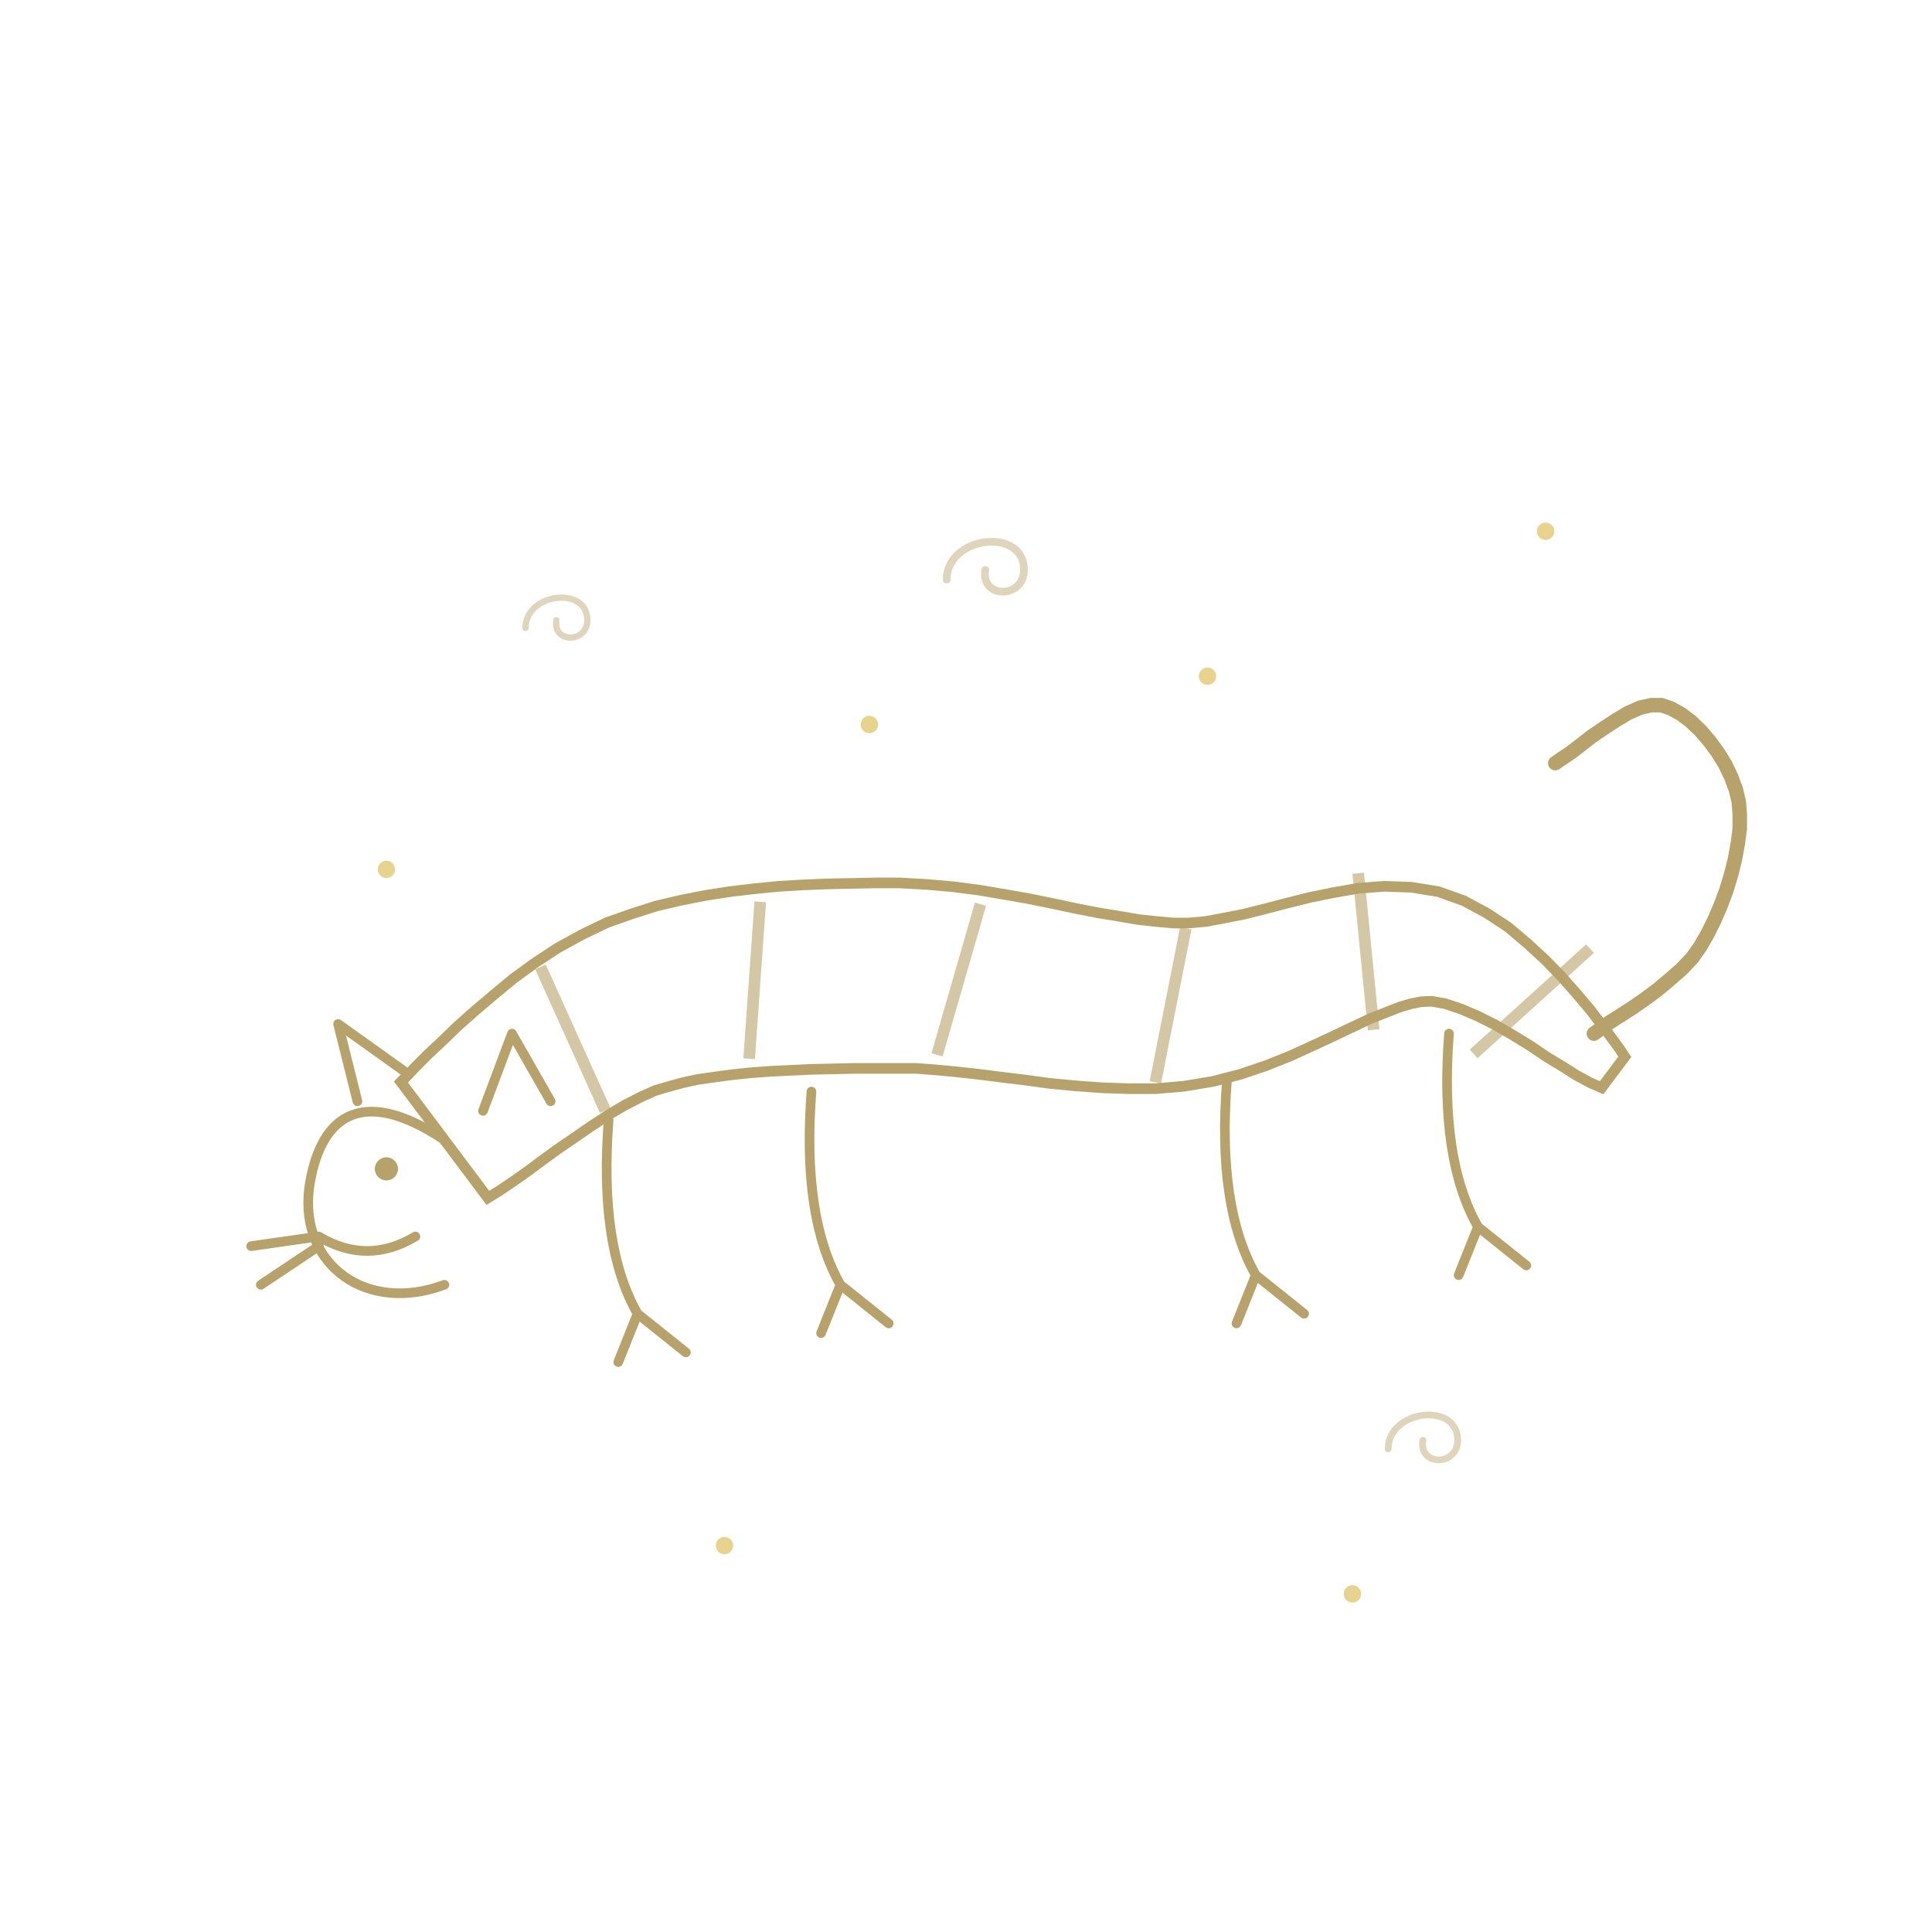
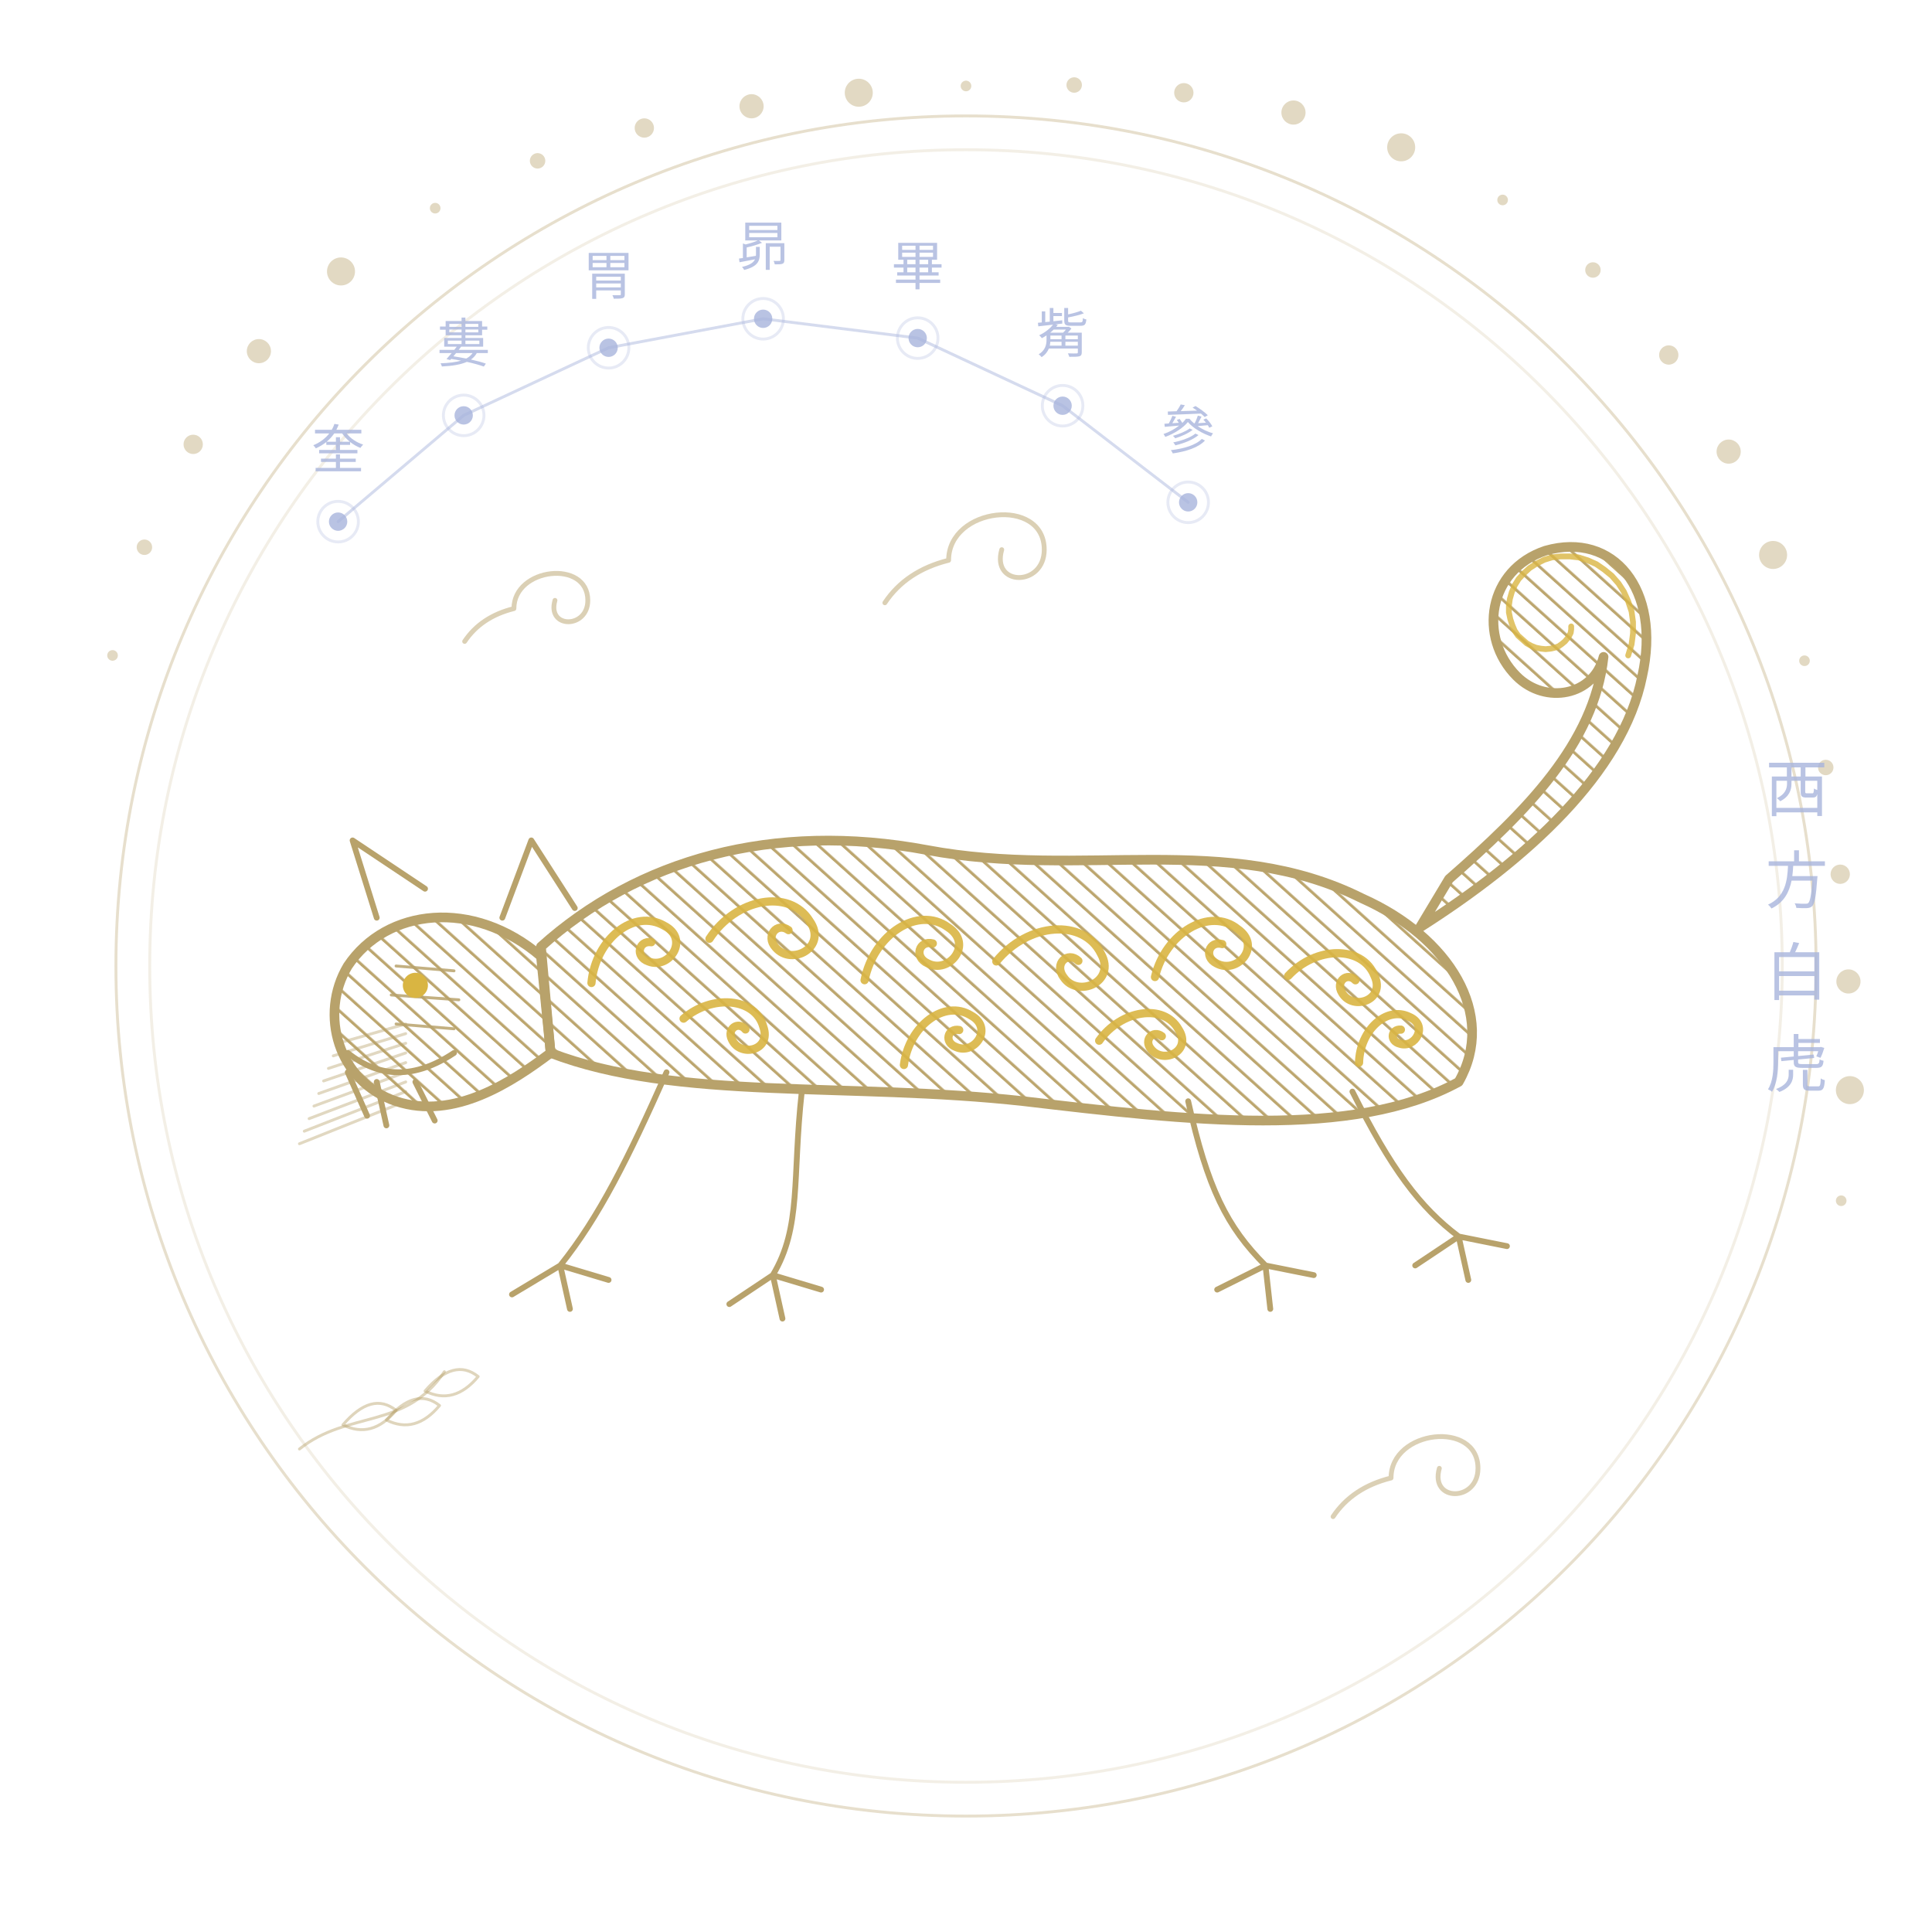
<svg xmlns="http://www.w3.org/2000/svg" viewBox="0 0 400 400" width="400" height="400" class="creature tiger">
-   <path d="M 101.0,248.0 L 103.3,246.6 L 106.1,244.7 L 109.1,242.6 L 112.2,240.3 L 115.5,237.9 L 119.0,235.5 L 122.5,233.1 L 126.0,230.8 L 129.4,228.8 L 132.7,227.1 L 135.6,225.8 L 138.3,225.0 L 141.2,224.2 L 144.4,223.5 L 147.9,223.0 L 151.6,222.5 L 155.5,222.1 L 159.5,221.8 L 163.7,221.6 L 168.0,221.4 L 172.4,221.3 L 176.9,221.2 L 181.4,221.2 L 185.7,221.2 L 189.7,221.2 L 193.7,221.5 L 197.9,221.9 L 202.5,222.4 L 207.2,223.0 L 212.2,223.6 L 217.3,224.3 L 222.5,224.8 L 228.0,225.2 L 233.5,225.4 L 239.2,225.4 L 245.1,224.9 L 251.1,223.9 L 256.9,222.4 L 262.2,220.6 L 267.2,218.6 L 271.8,216.5 L 276.1,214.5 L 280.1,212.6 L 283.7,210.9 L 287.0,209.6 L 289.8,208.5 L 292.2,207.8 L 294.2,207.4 L 296.4,207.3 L 299.2,207.8 L 302.5,208.9 L 306.0,210.4 L 309.6,212.2 L 313.2,214.3 L 316.8,216.5 L 320.2,218.8 L 323.5,220.8 L 326.5,222.7 L 329.3,224.2 L 331.6,225.2 L 336.4,218.8 L 335.2,217.0 L 333.6,214.8 L 331.5,212.0 L 329.1,208.9 L 326.3,205.6 L 323.3,202.2 L 319.9,198.7 L 316.2,195.3 L 312.3,192.0 L 307.9,189.1 L 303.1,186.5 L 297.8,184.6 L 292.2,183.7 L 286.6,183.5 L 281.3,183.9 L 276.1,184.8 L 271.2,185.8 L 266.4,187.0 L 261.8,188.2 L 257.4,189.3 L 253.3,190.1 L 249.5,190.8 L 246.1,191.1 L 242.9,191.1 L 239.5,190.8 L 235.8,190.4 L 231.7,189.7 L 227.4,189.0 L 222.8,188.1 L 218.1,187.1 L 213.2,186.1 L 208.1,185.2 L 202.8,184.3 L 197.4,183.6 L 191.7,183.1 L 186.3,182.8 L 181.2,182.8 L 176.3,182.9 L 171.4,183.0 L 166.4,183.2 L 161.3,183.5 L 156.2,184.0 L 151.1,184.6 L 146.0,185.4 L 140.9,186.4 L 135.8,187.6 L 130.8,189.2 L 125.7,191.0 L 120.5,193.5 L 115.4,196.3 L 110.7,199.4 L 106.3,202.6 L 102.2,206.0 L 98.3,209.3 L 94.7,212.5 L 91.5,215.6 L 88.6,218.3 L 86.2,220.7 L 84.4,222.6 L 83.0,224.0 Z" fill="none" stroke="#b8a26b" stroke-width="2.2" opacity="1.0" />
-   <path d="M 92,236 C 74,224 66,232 64,246 C 62,262 76,272 92,266" fill="none" stroke="#b8a26b" stroke-width="2" stroke-linecap="round" stroke-linejoin="round" />
-   <path d="M 74,228 l -4,-16 l 14,10 M 100,230 l 6,-16 l 8,14" fill="none" stroke="#b8a26b" stroke-width="2" stroke-linecap="round" stroke-linejoin="round" />
-   <circle cx="80" cy="242" r="2.4" fill="#b8a26b" opacity="1.0" />
-   <path d="M 66,256 q 10,6 20,0 M 66,256 l -14,2 M 66,258 l -12,8" fill="none" stroke="#b8a26b" stroke-width="2" stroke-linecap="round" stroke-linejoin="round" />
-   <path d="M 126,232 q -2,26 6,40 l -4,10 M 132,272 l 10,8" fill="none" stroke="#b8a26b" stroke-width="2" stroke-linecap="round" stroke-linejoin="round" />
-   <path d="M 168,226 q -2,26 6,40 l -4,10 M 174,266 l 10,8" fill="none" stroke="#b8a26b" stroke-width="2" stroke-linecap="round" stroke-linejoin="round" />
-   <path d="M 254,224 q -2,26 6,40 l -4,10 M 260,264 l 10,8" fill="none" stroke="#b8a26b" stroke-width="2" stroke-linecap="round" stroke-linejoin="round" />
-   <path d="M 300,214 q -2,26 6,40 l -4,10 M 306,254 l 10,8" fill="none" stroke="#b8a26b" stroke-width="2" stroke-linecap="round" stroke-linejoin="round" />
-   <path d="M 330.0,214.0 L 331.4,213.0 L 333.2,211.7 L 335.4,210.3 L 337.9,208.7 L 340.5,206.9 L 343.2,204.9 L 345.7,202.8 L 348.1,200.7 L 350.3,198.4 L 352.0,196.0 L 353.5,193.4 L 354.9,190.6 L 356.2,187.6 L 357.4,184.4 L 358.4,181.1 L 359.2,177.9 L 359.8,174.6 L 360.2,171.6 L 360.2,168.6 L 360.0,166.0 L 359.4,163.5 L 358.4,160.8 L 357.2,158.3 L 355.6,155.7 L 353.9,153.4 L 352.0,151.2 L 350.0,149.3 L 348.0,147.8 L 346.0,146.7 L 344.0,146.0 L 341.9,146.0 L 339.6,146.5 L 337.1,147.6 L 334.6,149.1 L 332.0,150.8 L 329.5,152.5 L 327.2,154.3 L 325.1,155.9 L 323.3,157.1 L 322.0,158.0" fill="none" stroke="#b8a26b" stroke-width="3" stroke-linecap="round" opacity="1.0" />
-   <path d="M 125.3,229.9 L 111.9,200.2" fill="none" stroke="#b8a26b" stroke-width="2.4" opacity="0.60" />
-   <path d="M 155.1,219.2 L 157.4,186.7" fill="none" stroke="#b8a26b" stroke-width="2.4" opacity="0.60" />
-   <path d="M 194.0,218.4 L 203.0,187.2" fill="none" stroke="#b8a26b" stroke-width="2.4" opacity="0.60" />
-   <path d="M 239.2,224.1 L 245.5,192.2" fill="none" stroke="#b8a26b" stroke-width="2.4" opacity="0.60" />
-   <path d="M 284.4,213.2 L 281.2,180.8" fill="none" stroke="#b8a26b" stroke-width="2.4" opacity="0.60" />
-   <path d="M 305.1,218.2 L 329.2,196.4" fill="none" stroke="#b8a26b" stroke-width="2.4" opacity="0.60" />
-   <path d="M 196.0,120.0 C 196.0,111.0 212.0,109.0 212.0,118.0 C 212.0,124.0 203.0,124.0 204.0,118.0" fill="none" stroke="#b8a26b" stroke-width="1.6" stroke-linecap="round" opacity="0.45" />
-   <path d="M 287.4,300.0 C 287.4,291.9 301.8,290.1 301.8,298.2 C 301.8,303.6 293.7,303.6 294.6,298.2" fill="none" stroke="#b8a26b" stroke-width="1.4" stroke-linecap="round" opacity="0.45" />
-   <path d="M 108.8,130.0 C 108.8,122.8 121.6,121.2 121.6,128.4 C 121.6,133.2 114.4,133.2 115.2,128.4" fill="none" stroke="#b8a26b" stroke-width="1.3" stroke-linecap="round" opacity="0.45" />
-   <circle cx="180.0" cy="150.0" r="1.8" fill="#d9b542" opacity="0.6" />
-   <circle cx="250.0" cy="140.0" r="1.8" fill="#d9b542" opacity="0.6" />
-   <circle cx="320.0" cy="110.0" r="1.8" fill="#d9b542" opacity="0.6" />
-   <circle cx="150.0" cy="320.0" r="1.8" fill="#d9b542" opacity="0.6" />
-   <circle cx="280.0" cy="330.0" r="1.8" fill="#d9b542" opacity="0.6" />
-   <circle cx="80.0" cy="180.0" r="1.8" fill="#d9b542" opacity="0.6" />
+   <defs>
+     <pattern id="hatch-tiger" width="3.4" height="3.4" patternUnits="userSpaceOnUse" patternTransform="rotate(-48)">
+       <line x1="0" y1="0" x2="0" y2="3.4" stroke="#b8a26b" stroke-width="1.15" />
+     </pattern>
+   </defs>
+   <path d="M 112,196 C 132,178 160,170 192,176 C 224,182 254,172 282,186 C 300,194 310,210 302,224 C 280,236 246,232 212,228 C 176,224 140,228 114,218 Z" fill="url(#hatch-tiger)" opacity="1.00" />
+   <path d="M 112,196 C 132,178 160,170 192,176 C 224,182 254,172 282,186 C 300,194 310,210 302,224 C 280,236 246,232 212,228 C 176,224 140,228 114,218 Z" fill="none" stroke="#b8a26b" stroke-width="2.0" stroke-linecap="round" stroke-linejoin="round" opacity="1.00" />
+   <path d="M 112,198 C 98,186 80,188 72,200 C 66,210 70,224 82,228 C 94,232 106,224 114,218 Z" fill="url(#hatch-tiger)" opacity="1.00" />
+   <path d="M 112,198 C 98,186 80,188 72,200 C 66,210 70,224 82,228 C 94,232 106,224 114,218 Z" fill="none" stroke="#b8a26b" stroke-width="2.0" stroke-linecap="round" stroke-linejoin="round" opacity="1.00" />
+   <path d="M 294,192 C 316,178 336,160 340,140 C 344,122 334,110 320,114 C 308,118 306,132 314,140 C 320,146 330,144 332,136 C 330,154 316,168 300,182 Z" fill="url(#hatch-tiger)" opacity="1.00" />
+   <path d="M 294,192 C 316,178 336,160 340,140 C 344,122 334,110 320,114 C 308,118 306,132 314,140 C 320,146 330,144 332,136 C 330,154 316,168 300,182 Z" fill="none" stroke="#b8a26b" stroke-width="2.0" stroke-linecap="round" stroke-linejoin="round" opacity="1.00" />
+   <g transform="rotate(-18.0 132.0 196.0)">
+     <path d="M 120.6,200.2 C 124.2,191.8 133.8,188.2 138.6,193.6 C 142.8,197.8 136.8,202.6 133.2,199.6 C 130.8,197.8 132.6,194.8 135.0,196.0" fill="none" stroke="#d9b542" stroke-width="1.7" stroke-linecap="round" stroke-linejoin="round" opacity="0.90" />
+   </g>
+   <g transform="rotate(10.0 160.0 192.0)">
+     <path d="M 147.5,196.6 C 151.4,187.4 162.0,183.4 167.3,189.4 C 171.9,194.0 165.3,199.3 161.3,196.0 C 158.7,194.0 160.7,190.7 163.3,192.0" fill="none" stroke="#d9b542" stroke-width="1.7" stroke-linecap="round" stroke-linejoin="round" opacity="0.90" />
+   </g>
+   <g transform="rotate(-12.0 190.0 196.0)">
+     <path d="M 177.8,200.5 C 181.7,191.5 191.9,187.7 197.0,193.4 C 201.5,197.9 195.1,203.0 191.3,199.8 C 188.7,197.9 190.6,194.7 193.2,196.0" fill="none" stroke="#d9b542" stroke-width="1.7" stroke-linecap="round" stroke-linejoin="round" opacity="0.90" />
+   </g>
+   <g transform="rotate(16.0 220.0 198.0)">
+     <path d="M 207.1,202.8 C 211.2,193.2 222.0,189.2 227.5,195.3 C 232.2,200.0 225.4,205.5 221.4,202.1 C 218.6,200.0 220.7,196.6 223.4,198.0" fill="none" stroke="#d9b542" stroke-width="1.7" stroke-linecap="round" stroke-linejoin="round" opacity="0.90" />
+   </g>
+   <g transform="rotate(-10.0 250.0 196.0)">
+     <path d="M 238.2,200.3 C 241.9,191.7 251.9,187.9 256.8,193.5 C 261.2,197.9 255.0,202.8 251.2,199.7 C 248.8,197.9 250.6,194.8 253.1,196.0" fill="none" stroke="#d9b542" stroke-width="1.7" stroke-linecap="round" stroke-linejoin="round" opacity="0.90" />
+   </g>
+   <g transform="rotate(20.0 278.0 202.0)">
+     <path d="M 267.4,205.9 C 270.7,198.1 279.7,194.7 284.2,199.8 C 288.1,203.7 282.5,208.2 279.1,205.4 C 276.9,203.7 278.6,200.9 280.8,202.0" fill="none" stroke="#d9b542" stroke-width="1.7" stroke-linecap="round" stroke-linejoin="round" opacity="0.90" />
+   </g>
+   <g transform="rotate(26.0 152.0 212.0)">
+     <path d="M 142.1,215.6 C 145.2,208.4 153.6,205.2 157.7,209.9 C 161.4,213.6 156.2,217.7 153.0,215.1 C 151.0,213.6 152.5,211.0 154.6,212.0" fill="none" stroke="#d9b542" stroke-width="1.7" stroke-linecap="round" stroke-linejoin="round" opacity="0.90" />
+   </g>
+   <g transform="rotate(-16.0 196.0 214.0)">
+     <path d="M 185.7,217.8 C 189.0,210.2 197.6,207.0 201.9,211.8 C 205.7,215.6 200.3,219.9 197.1,217.2 C 194.9,215.6 196.5,212.9 198.7,214.0" fill="none" stroke="#d9b542" stroke-width="1.7" stroke-linecap="round" stroke-linejoin="round" opacity="0.90" />
+   </g>
+   <g transform="rotate(12.0 238.0 214.0)">
+     <path d="M 228.1,217.6 C 231.2,210.4 239.6,207.2 243.7,211.9 C 247.4,215.6 242.2,219.7 239.0,217.1 C 237.0,215.6 238.5,213.0 240.6,214.0" fill="none" stroke="#d9b542" stroke-width="1.7" stroke-linecap="round" stroke-linejoin="round" opacity="0.90" />
+   </g>
+   <g transform="rotate(-22.0 288.0 214.0)">
+     <path d="M 279.6,217.1 C 282.3,210.9 289.3,208.3 292.8,212.2 C 295.9,215.3 291.5,218.8 288.9,216.6 C 287.1,215.3 288.4,213.1 290.2,214.0" fill="none" stroke="#d9b542" stroke-width="1.7" stroke-linecap="round" stroke-linejoin="round" opacity="0.90" />
+   </g>
+   <path d="M 337.1,135.7 L 337.8,133.4 L 338.1,131.1 L 338.1,128.8 L 337.8,126.6 L 337.1,124.5 L 336.2,122.5 L 335.1,120.8 L 333.7,119.2 L 332.1,117.9 L 330.5,116.8 L 328.7,116.0 L 326.8,115.4 L 325.0,115.2 L 323.1,115.2 L 321.3,115.4 L 319.7,115.9 L 318.1,116.7 L 316.7,117.6 L 315.5,118.7 L 314.4,119.9 L 313.6,121.2 L 313.0,122.6 L 312.6,124.0 L 312.4,125.4 L 312.4,126.8 L 312.7,128.2 L 313.1,129.4 L 313.6,130.6 L 314.3,131.6 L 315.2,132.4 L 316.1,133.2 L 317.0,133.7 L 318.0,134.1 L 319.0,134.3 L 320.0,134.4 L 321.0,134.3 L 321.9,134.1 L 322.7,133.8 L 323.4,133.3 L 324.0,132.8 L 324.5,132.2 L 324.9,131.6 L 325.2,131.0 L 325.3,130.3 L 325.3,129.7" fill="none" stroke="#d9b542" stroke-width="1.2" stroke-linecap="round" stroke-linejoin="round" opacity="0.80" />
+   <path d="M 78,190 l -5,-16 l 15,10 M 104,190 l 6,-16 l 9,14" fill="none" stroke="#b8a26b" stroke-width="1.2" stroke-linecap="round" stroke-linejoin="round" opacity="1.00" />
+   <path d="M 82,200 l 12,1 M 81,206 l 14,1 M 82,212 l 12,1" fill="none" stroke="#b8a26b" stroke-width="0.6" stroke-linecap="round" stroke-linejoin="round" opacity="0.85" />
+   <circle cx="86" cy="204" r="2.6" fill="#d9b542" opacity="1.0" />
+   <path d="M 72,218 q 10,8 22,0 M 72,222 l 4,9 M 78,224 l 2,9 M 86,224 l 4,8" fill="none" stroke="#b8a26b" stroke-width="1.2" stroke-linecap="round" stroke-linejoin="round" opacity="1.00" />
+   <path d="M 84,212 l -14.0,4.0" fill="none" stroke="#b8a26b" stroke-width="0.6" stroke-linecap="round" stroke-linejoin="round" opacity="0.42" />
+   <path d="M 84,214 l -15.0,4.6" fill="none" stroke="#b8a26b" stroke-width="0.6" stroke-linecap="round" stroke-linejoin="round" opacity="0.42" />
+   <path d="M 84,216 l -16.0,5.2" fill="none" stroke="#b8a26b" stroke-width="0.6" stroke-linecap="round" stroke-linejoin="round" opacity="0.42" />
+   <path d="M 84,218 l -17.0,5.8" fill="none" stroke="#b8a26b" stroke-width="0.6" stroke-linecap="round" stroke-linejoin="round" opacity="0.42" />
+   <path d="M 84,220 l -18.0,6.4" fill="none" stroke="#b8a26b" stroke-width="0.6" stroke-linecap="round" stroke-linejoin="round" opacity="0.42" />
+   <path d="M 84,222 l -19.0,7.0" fill="none" stroke="#b8a26b" stroke-width="0.6" stroke-linecap="round" stroke-linejoin="round" opacity="0.42" />
+   <path d="M 84,224 l -20.0,7.6" fill="none" stroke="#b8a26b" stroke-width="0.6" stroke-linecap="round" stroke-linejoin="round" opacity="0.42" />
+   <path d="M 84,226 l -21.0,8.2" fill="none" stroke="#b8a26b" stroke-width="0.6" stroke-linecap="round" stroke-linejoin="round" opacity="0.42" />
+   <path d="M 84,228 l -22.0,8.8" fill="none" stroke="#b8a26b" stroke-width="0.6" stroke-linecap="round" stroke-linejoin="round" opacity="0.42" />
+   <path d="M 138,222 C 130,240 124,252 116,262 M 116,262 l -10,6 M 116,262 l 2,9 M 116,262 l 10,3" fill="none" stroke="#b8a26b" stroke-width="1.2" stroke-linecap="round" stroke-linejoin="round" opacity="1.00" />
+   <path d="M 166,226 C 164,244 166,254 160,264 M 160,264 l -9,6 M 160,264 l 2,9 M 160,264 l 10,3" fill="none" stroke="#b8a26b" stroke-width="1.2" stroke-linecap="round" stroke-linejoin="round" opacity="1.00" />
+   <path d="M 246,228 C 250,246 254,254 262,262 M 262,262 l -10,5 M 262,262 l 1,9 M 262,262 l 10,2" fill="none" stroke="#b8a26b" stroke-width="1.2" stroke-linecap="round" stroke-linejoin="round" opacity="1.00" />
+   <path d="M 280,226 C 288,242 294,250 302,256 M 302,256 l -9,6 M 302,256 l 2,9 M 302,256 l 10,2" fill="none" stroke="#b8a26b" stroke-width="1.2" stroke-linecap="round" stroke-linejoin="round" opacity="1.00" />
+   <circle cx="200" cy="200" r="176" fill="none" stroke="#b8a26b" stroke-width="0.6" opacity="0.34" />
+   <circle cx="200" cy="200" r="169" fill="none" stroke="#b8a26b" stroke-width="0.6" opacity="0.17" />
+   <circle cx="23.3" cy="135.7" r="1.1" fill="#b8a26b" opacity="0.41" />
+   <circle cx="29.9" cy="113.3" r="1.6" fill="#b8a26b" opacity="0.41" />
+   <circle cx="40.0" cy="92.0" r="2.0" fill="#b8a26b" opacity="0.41" />
+   <circle cx="53.6" cy="72.7" r="2.5" fill="#b8a26b" opacity="0.41" />
+   <circle cx="70.6" cy="56.2" r="2.9" fill="#b8a26b" opacity="0.41" />
+   <circle cx="90.1" cy="43.1" r="1.1" fill="#b8a26b" opacity="0.41" />
+   <circle cx="111.3" cy="33.3" r="1.6" fill="#b8a26b" opacity="0.41" />
+   <circle cx="133.4" cy="26.5" r="2.0" fill="#b8a26b" opacity="0.41" />
+   <circle cx="155.6" cy="22.0" r="2.5" fill="#b8a26b" opacity="0.41" />
+   <circle cx="177.8" cy="19.2" r="2.9" fill="#b8a26b" opacity="0.41" />
+   <circle cx="200.0" cy="17.8" r="1.1" fill="#b8a26b" opacity="0.41" />
+   <circle cx="222.4" cy="17.6" r="1.6" fill="#b8a26b" opacity="0.41" />
+   <circle cx="245.1" cy="19.2" r="2.0" fill="#b8a26b" opacity="0.41" />
+   <circle cx="267.8" cy="23.3" r="2.5" fill="#b8a26b" opacity="0.41" />
+   <circle cx="290.1" cy="30.5" r="2.9" fill="#b8a26b" opacity="0.41" />
+   <circle cx="311.1" cy="41.4" r="1.1" fill="#b8a26b" opacity="0.41" />
+   <circle cx="329.8" cy="55.9" r="1.6" fill="#b8a26b" opacity="0.41" />
+   <circle cx="345.5" cy="73.5" r="2.0" fill="#b8a26b" opacity="0.41" />
+   <circle cx="357.9" cy="93.5" r="2.5" fill="#b8a26b" opacity="0.41" />
+   <circle cx="367.1" cy="114.9" r="2.9" fill="#b8a26b" opacity="0.41" />
+   <circle cx="373.6" cy="136.8" r="1.1" fill="#b8a26b" opacity="0.41" />
+   <circle cx="378.0" cy="158.9" r="1.6" fill="#b8a26b" opacity="0.41" />
+   <circle cx="381.0" cy="181.0" r="2.0" fill="#b8a26b" opacity="0.41" />
+   <circle cx="382.7" cy="203.2" r="2.5" fill="#b8a26b" opacity="0.41" />
+   <circle cx="383.0" cy="225.7" r="2.9" fill="#b8a26b" opacity="0.41" />
+   <circle cx="381.2" cy="248.6" r="1.1" fill="#b8a26b" opacity="0.41" />
+   <path d="M 196.4,116.0 C 196.4,105.0 216.2,102.8 216.2,113.8 C 216.2,121.5 205.2,121.5 207.4,113.8 M 196.4,116.0 q -8.8,2.2 -13.2,8.8" fill="none" stroke="#b8a26b" stroke-width="1.0" stroke-linecap="round" opacity="0.5" />
+   <path d="M 288.0,306.0 C 288.0,296.0 306.0,294.0 306.0,304.0 C 306.0,311.0 296.0,311.0 298.0,304.0 M 288.0,306.0 q -8.0,2.0 -12.0,8.0" fill="none" stroke="#b8a26b" stroke-width="1.0" stroke-linecap="round" opacity="0.5" />
+   <path d="M 106.4,126.0 C 106.4,117.5 121.7,115.8 121.7,124.3 C 121.7,130.2 113.2,130.2 114.9,124.3 M 106.4,126.0 q -6.8,1.7 -10.2,6.8" fill="none" stroke="#b8a26b" stroke-width="1.0" stroke-linecap="round" opacity="0.5" />
+   <path d="M 62.0,300.0 C 72.0,292.0 84.0,296.0 92.0,284.0" fill="none" stroke="#b8a26b" stroke-width="0.6" stroke-linecap="round" stroke-linejoin="round" opacity="0.45" />
+   <path d="M 71.0,295.0 q 6.0,-7.0 11.0,-3.0 q -5.0,6.0 -11.0,3.0" fill="none" stroke="#b8a26b" stroke-width="0.6" stroke-linecap="round" stroke-linejoin="round" opacity="0.45" />
+   <path d="M 80.0,294.0 q 6.0,-7.0 11.0,-3.0 q -5.0,6.0 -11.0,3.0" fill="none" stroke="#b8a26b" stroke-width="0.6" stroke-linecap="round" stroke-linejoin="round" opacity="0.45" />
+   <path d="M 88.0,288.0 q 6.0,-7.0 11.0,-3.0 q -5.0,6.0 -11.0,3.0" fill="none" stroke="#b8a26b" stroke-width="0.6" stroke-linecap="round" stroke-linejoin="round" opacity="0.45" />
+   <path d="M 70.0,108.0 L 96.0,86.0 L 126.0,72.0 L 158.0,66.0 L 190.0,70.0 L 220.0,84.0 L 246.0,104.0" fill="none" stroke="#a8b4dc" stroke-width="0.6" stroke-linecap="round" stroke-linejoin="round" opacity="0.48" />
+   <circle cx="70.0" cy="108.0" r="1.9" fill="#a8b4dc" opacity="0.8" />
+   <circle cx="70.0" cy="108.0" r="4.2" fill="none" stroke="#a8b4dc" stroke-width="0.6" opacity="0.28" />
+   <text x="70.0" y="97.0" fill="#a8b4dc" font-size="11" font-family="Songti SC,STSong,serif" text-anchor="middle" opacity="0.8">奎</text>
+   <circle cx="96.0" cy="86.0" r="1.9" fill="#a8b4dc" opacity="0.8" />
+   <circle cx="96.0" cy="86.0" r="4.2" fill="none" stroke="#a8b4dc" stroke-width="0.6" opacity="0.28" />
+   <text x="96.0" y="75.0" fill="#a8b4dc" font-size="11" font-family="Songti SC,STSong,serif" text-anchor="middle" opacity="0.8">婁</text>
+   <circle cx="126.0" cy="72.0" r="1.9" fill="#a8b4dc" opacity="0.8" />
+   <circle cx="126.0" cy="72.0" r="4.2" fill="none" stroke="#a8b4dc" stroke-width="0.6" opacity="0.28" />
+   <text x="126.0" y="61.0" fill="#a8b4dc" font-size="11" font-family="Songti SC,STSong,serif" text-anchor="middle" opacity="0.8">胃</text>
+   <circle cx="158.0" cy="66.0" r="1.9" fill="#a8b4dc" opacity="0.8" />
+   <circle cx="158.0" cy="66.0" r="4.2" fill="none" stroke="#a8b4dc" stroke-width="0.6" opacity="0.28" />
+   <text x="158.0" y="55.0" fill="#a8b4dc" font-size="11" font-family="Songti SC,STSong,serif" text-anchor="middle" opacity="0.8">昴</text>
+   <circle cx="190.0" cy="70.0" r="1.9" fill="#a8b4dc" opacity="0.8" />
+   <circle cx="190.0" cy="70.0" r="4.2" fill="none" stroke="#a8b4dc" stroke-width="0.6" opacity="0.28" />
+   <text x="190.0" y="59.0" fill="#a8b4dc" font-size="11" font-family="Songti SC,STSong,serif" text-anchor="middle" opacity="0.8">畢</text>
+   <circle cx="220.0" cy="84.0" r="1.9" fill="#a8b4dc" opacity="0.8" />
+   <circle cx="220.0" cy="84.0" r="4.2" fill="none" stroke="#a8b4dc" stroke-width="0.6" opacity="0.28" />
+   <text x="220.0" y="73.0" fill="#a8b4dc" font-size="11" font-family="Songti SC,STSong,serif" text-anchor="middle" opacity="0.8">觜</text>
+   <circle cx="246.0" cy="104.0" r="1.9" fill="#a8b4dc" opacity="0.8" />
+   <circle cx="246.0" cy="104.0" r="4.2" fill="none" stroke="#a8b4dc" stroke-width="0.6" opacity="0.28" />
+   <text x="246.0" y="93.0" fill="#a8b4dc" font-size="11" font-family="Songti SC,STSong,serif" text-anchor="middle" opacity="0.8">參</text>
+   <text x="372" y="168" fill="#a8b4dc" font-size="13" font-family="Songti SC,STSong,serif" text-anchor="middle" opacity="0.8">西</text>
+   <text x="372" y="187" fill="#a8b4dc" font-size="13" font-family="Songti SC,STSong,serif" text-anchor="middle" opacity="0.8">方</text>
+   <text x="372" y="206" fill="#a8b4dc" font-size="13" font-family="Songti SC,STSong,serif" text-anchor="middle" opacity="0.8">白</text>
+   <text x="372" y="225" fill="#a8b4dc" font-size="13" font-family="Songti SC,STSong,serif" text-anchor="middle" opacity="0.8">虎</text>
</svg>
